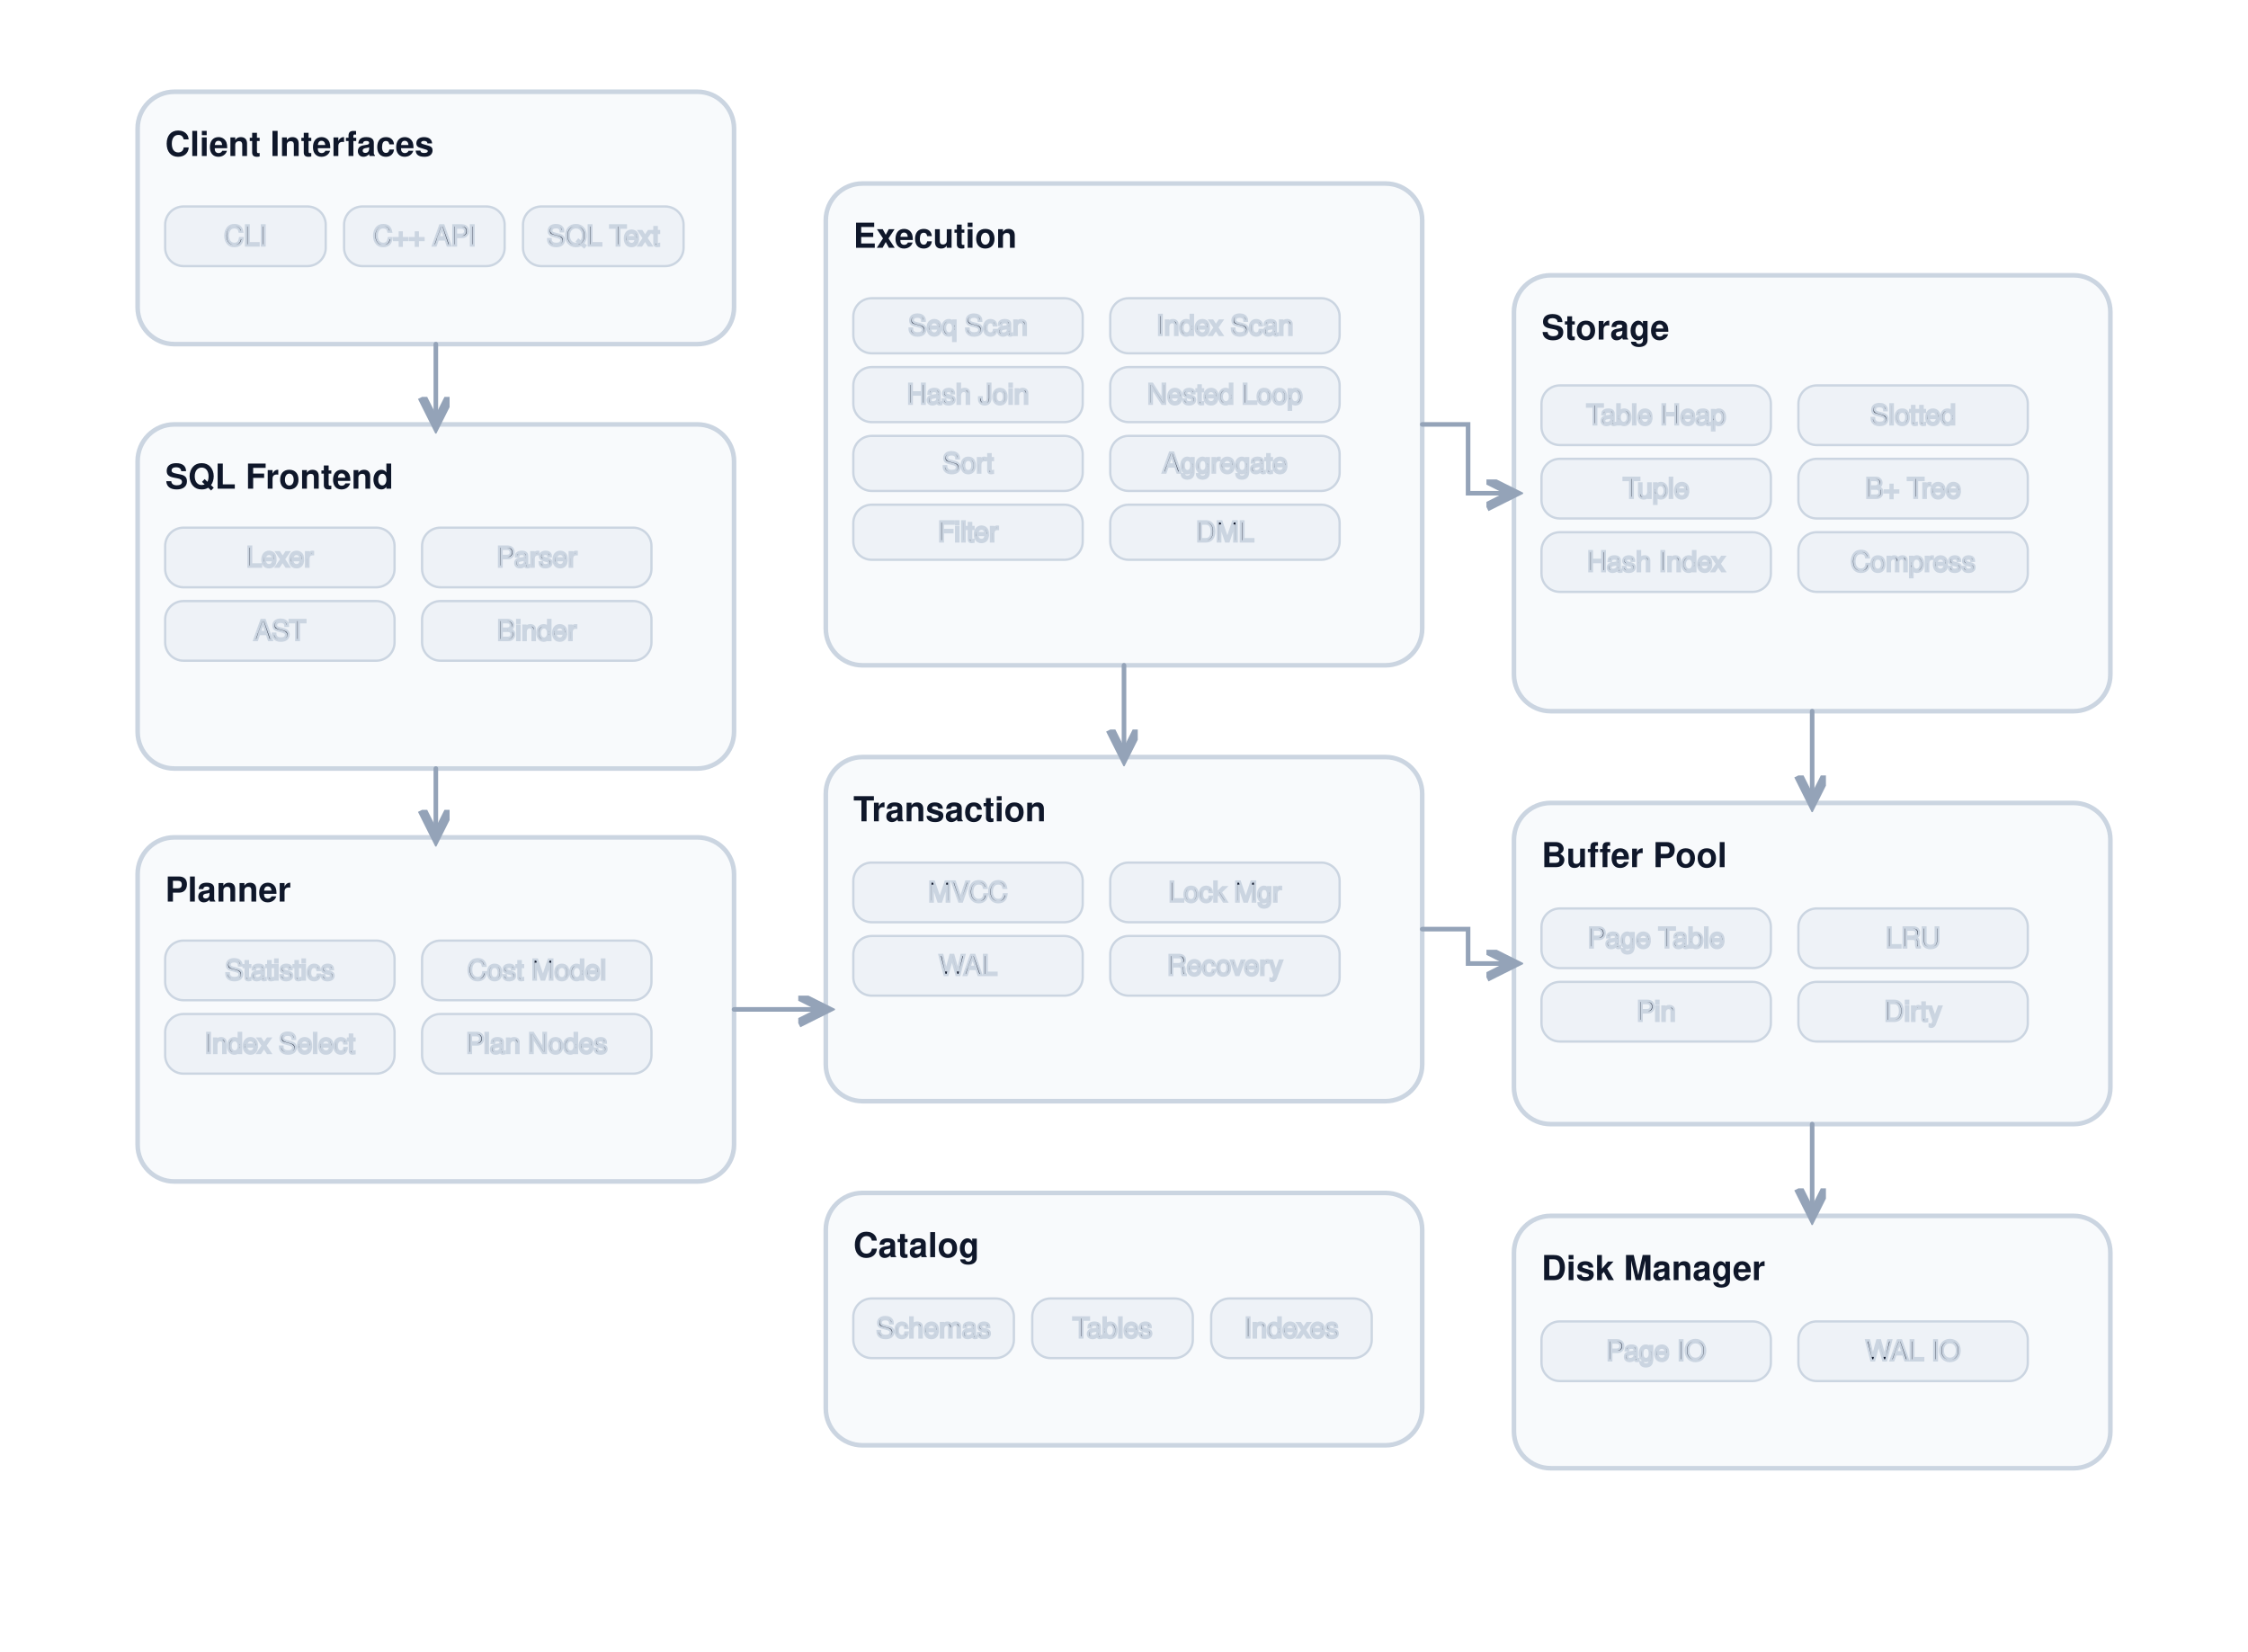
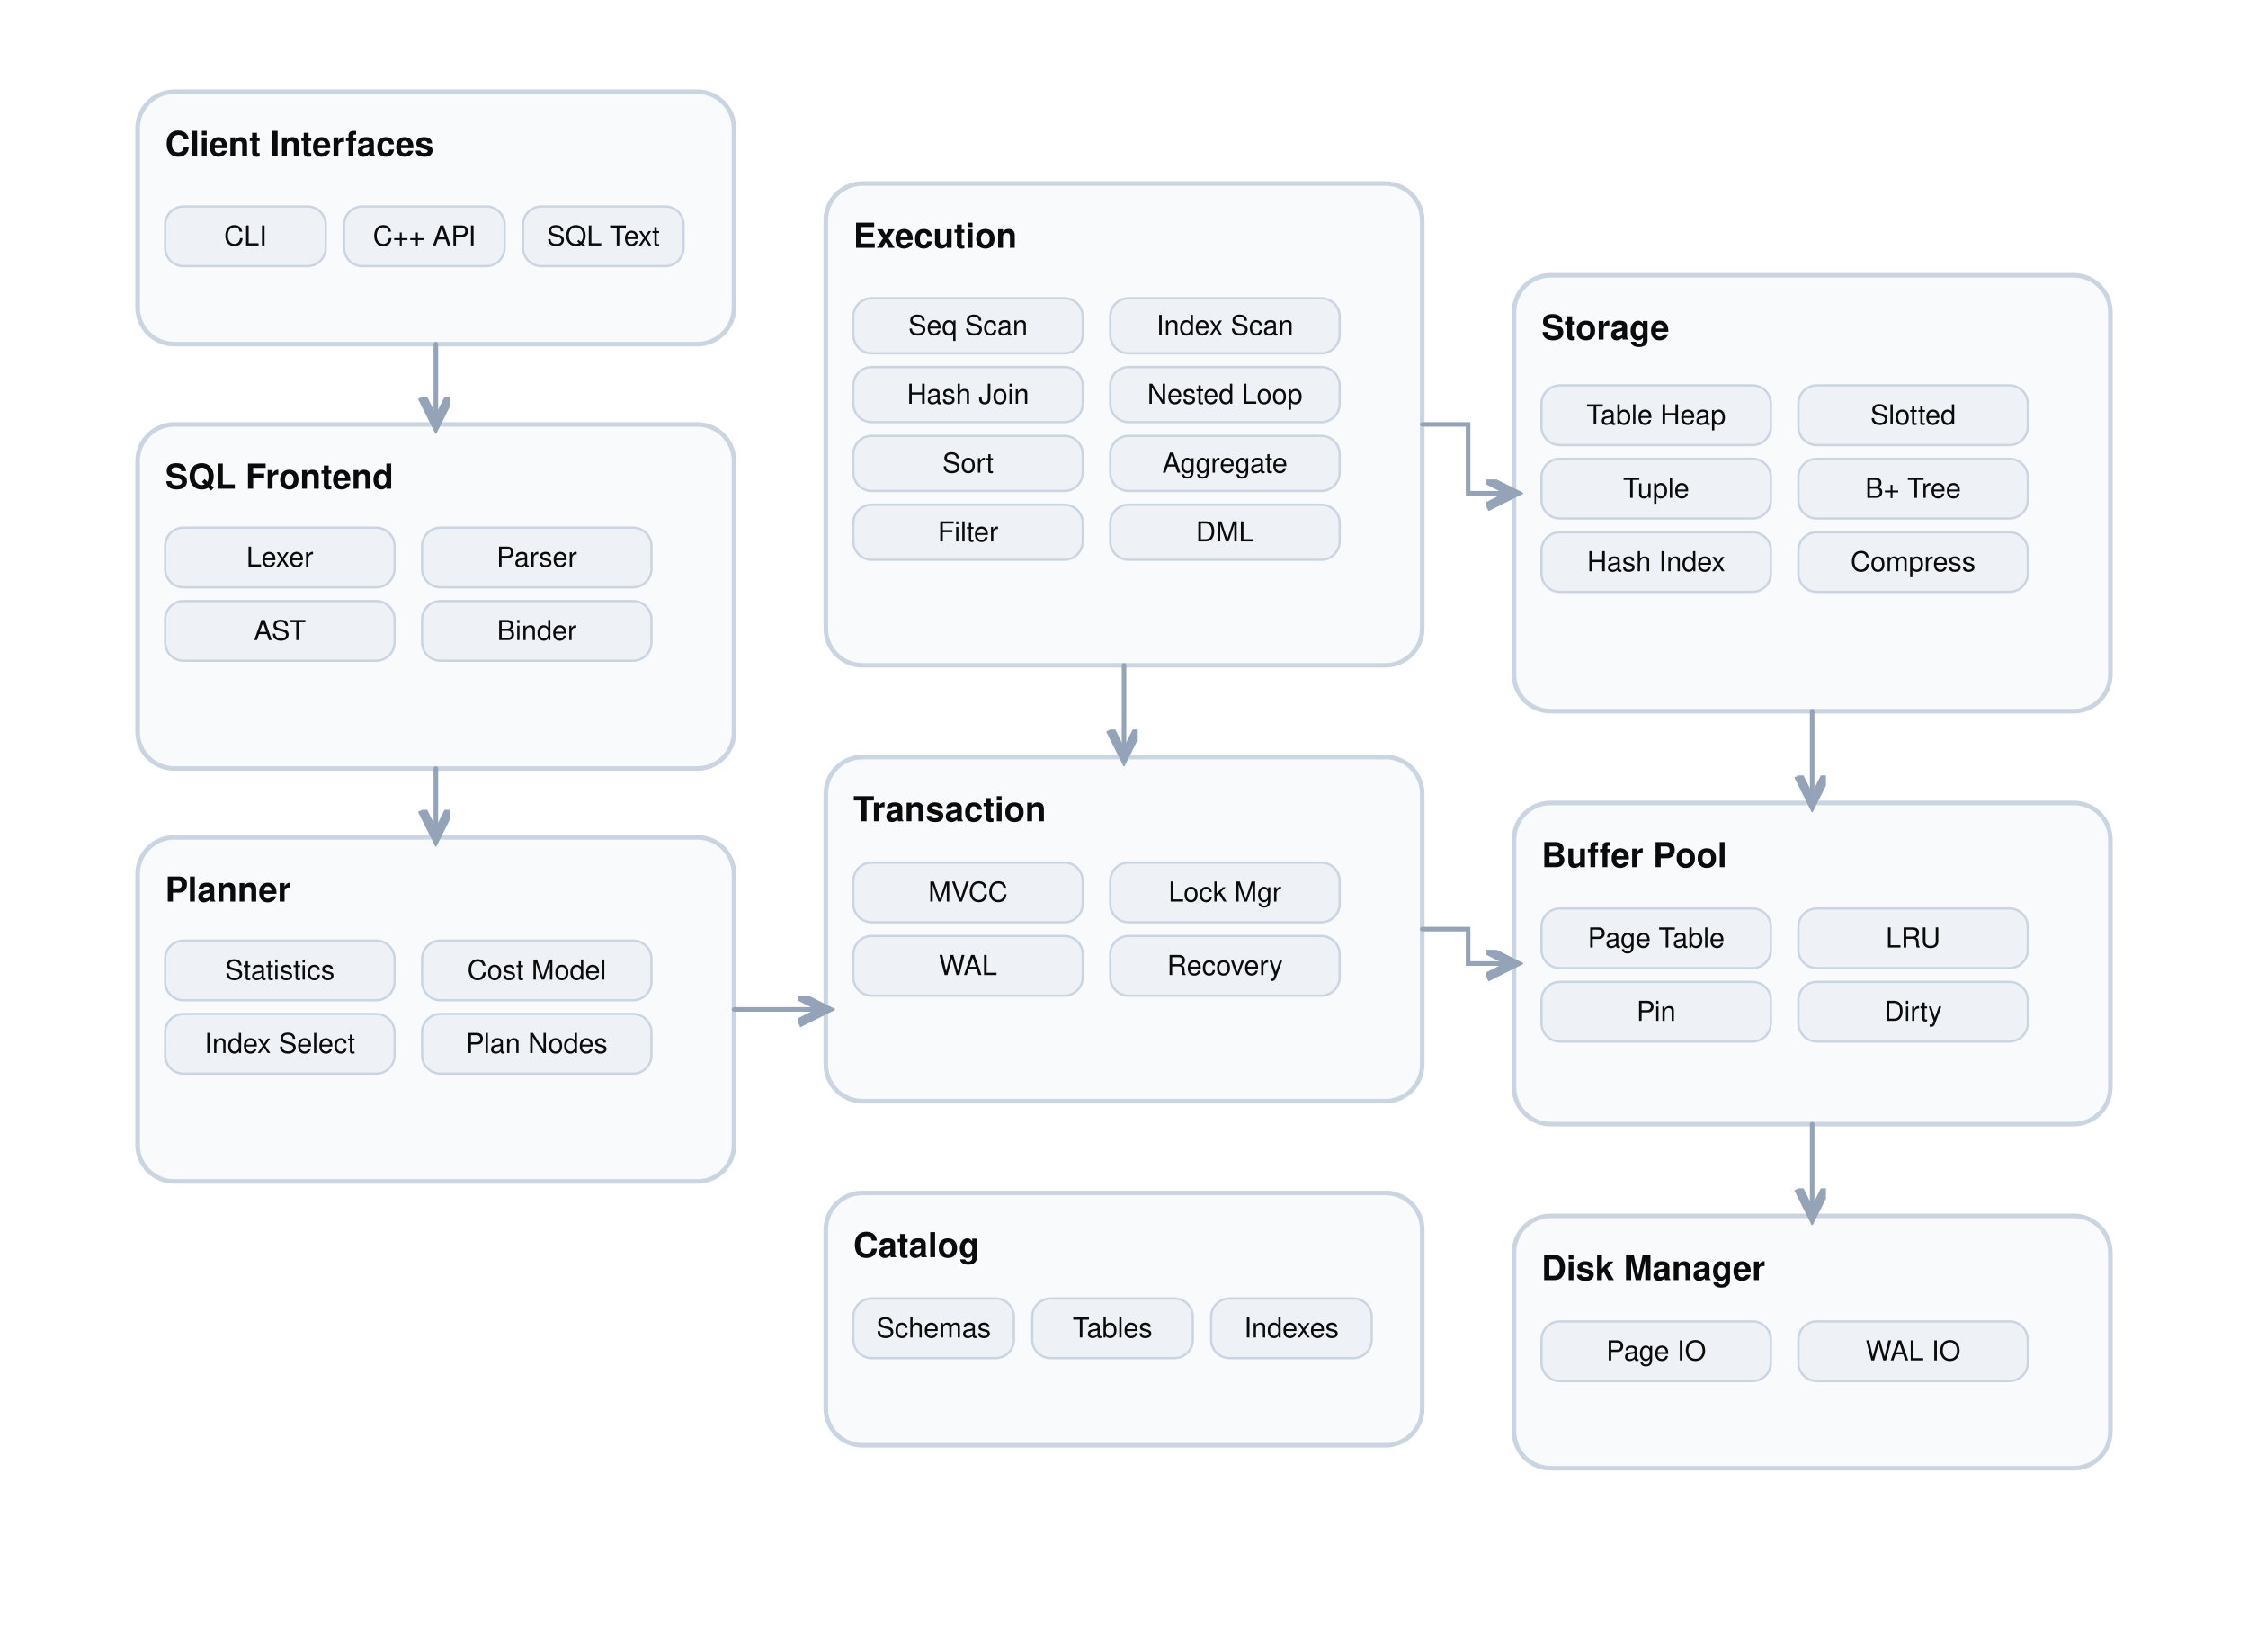
<svg xmlns="http://www.w3.org/2000/svg" width="980" height="720" viewBox="0 0 980 720">
  <defs>
    <marker id="arrow-light" markerWidth="8" markerHeight="8" refX="6" refY="3" orient="auto">
      <path d="M0,0 L6,3 L0,6" fill="none" stroke="#94A3B8" stroke-width="2" />
    </marker>
  </defs>
  <g font-family="Space Grotesk, Segoe UI, Helvetica, Arial, sans-serif">
    <g fill="#F8FAFC" stroke="#CBD5E1" stroke-width="2">
      <rect x="60" y="40" width="260" height="110" rx="16" />
      <rect x="60" y="185" width="260" height="150" rx="16" />
      <rect x="60" y="365" width="260" height="150" rx="16" />
      <rect x="360" y="80" width="260" height="210" rx="16" />
      <rect x="360" y="330" width="260" height="150" rx="16" />
      <rect x="360" y="520" width="260" height="110" rx="16" />
      <rect x="660" y="120" width="260" height="190" rx="16" />
      <rect x="660" y="350" width="260" height="140" rx="16" />
      <rect x="660" y="530" width="260" height="110" rx="16" />
    </g>
-     <g font-size="15" font-weight="600" fill="#0F172A">
+     <g font-size="15" font-weight="600" fill="#0B0B0B">
      <text x="72" y="68">Client Interfaces</text>
      <text x="72" y="213">SQL Frontend</text>
      <text x="72" y="393">Planner</text>
      <text x="372" y="108">Execution</text>
      <text x="372" y="358">Transaction</text>
      <text x="372" y="548">Catalog</text>
      <text x="672" y="148">Storage</text>
      <text x="672" y="378">Buffer Pool</text>
      <text x="672" y="558">Disk Manager</text>
    </g>
-     <g font-size="12" fill="#0F172A" stroke="#CBD5E1" stroke-width="1">
+     <g font-size="12" fill="#EEF2F7" stroke="#CBD5E1" stroke-width="1">
      <rect x="72" y="90" width="70" height="26" rx="8" fill="#EEF2F7" />
      <rect x="150" y="90" width="70" height="26" rx="8" fill="#EEF2F7" />
      <rect x="228" y="90" width="70" height="26" rx="8" fill="#EEF2F7" />
-       <text x="107" y="107" text-anchor="middle">CLI</text>
-       <text x="185" y="107" text-anchor="middle">C++ API</text>
-       <text x="263" y="107" text-anchor="middle">SQL Text</text>
      <rect x="72" y="230" width="100" height="26" rx="8" fill="#EEF2F7" />
      <rect x="184" y="230" width="100" height="26" rx="8" fill="#EEF2F7" />
      <rect x="72" y="262" width="100" height="26" rx="8" fill="#EEF2F7" />
      <rect x="184" y="262" width="100" height="26" rx="8" fill="#EEF2F7" />
-       <text x="122" y="247" text-anchor="middle">Lexer</text>
-       <text x="234" y="247" text-anchor="middle">Parser</text>
-       <text x="122" y="279" text-anchor="middle">AST</text>
-       <text x="234" y="279" text-anchor="middle">Binder</text>
      <rect x="72" y="410" width="100" height="26" rx="8" fill="#EEF2F7" />
      <rect x="184" y="410" width="100" height="26" rx="8" fill="#EEF2F7" />
      <rect x="72" y="442" width="100" height="26" rx="8" fill="#EEF2F7" />
      <rect x="184" y="442" width="100" height="26" rx="8" fill="#EEF2F7" />
-       <text x="122" y="427" text-anchor="middle">Statistics</text>
-       <text x="234" y="427" text-anchor="middle">Cost Model</text>
-       <text x="122" y="459" text-anchor="middle">Index Select</text>
-       <text x="234" y="459" text-anchor="middle">Plan Nodes</text>
      <rect x="372" y="130" width="100" height="24" rx="8" fill="#EEF2F7" />
      <rect x="484" y="130" width="100" height="24" rx="8" fill="#EEF2F7" />
      <rect x="372" y="160" width="100" height="24" rx="8" fill="#EEF2F7" />
      <rect x="484" y="160" width="100" height="24" rx="8" fill="#EEF2F7" />
      <rect x="372" y="190" width="100" height="24" rx="8" fill="#EEF2F7" />
      <rect x="484" y="190" width="100" height="24" rx="8" fill="#EEF2F7" />
      <rect x="372" y="220" width="100" height="24" rx="8" fill="#EEF2F7" />
      <rect x="484" y="220" width="100" height="24" rx="8" fill="#EEF2F7" />
+       <rect x="372" y="376" width="100" height="26" rx="8" fill="#EEF2F7" />
+       <rect x="484" y="376" width="100" height="26" rx="8" fill="#EEF2F7" />
+       <rect x="372" y="408" width="100" height="26" rx="8" fill="#EEF2F7" />
+       <rect x="484" y="408" width="100" height="26" rx="8" fill="#EEF2F7" />
+       <rect x="372" y="566" width="70" height="26" rx="8" fill="#EEF2F7" />
+       <rect x="450" y="566" width="70" height="26" rx="8" fill="#EEF2F7" />
+       <rect x="528" y="566" width="70" height="26" rx="8" fill="#EEF2F7" />
+       <rect x="672" y="168" width="100" height="26" rx="8" fill="#EEF2F7" />
+       <rect x="784" y="168" width="100" height="26" rx="8" fill="#EEF2F7" />
+       <rect x="672" y="200" width="100" height="26" rx="8" fill="#EEF2F7" />
+       <rect x="784" y="200" width="100" height="26" rx="8" fill="#EEF2F7" />
+       <rect x="672" y="232" width="100" height="26" rx="8" fill="#EEF2F7" />
+       <rect x="784" y="232" width="100" height="26" rx="8" fill="#EEF2F7" />
+       <rect x="672" y="396" width="100" height="26" rx="8" fill="#EEF2F7" />
+       <rect x="784" y="396" width="100" height="26" rx="8" fill="#EEF2F7" />
+       <rect x="672" y="428" width="100" height="26" rx="8" fill="#EEF2F7" />
+       <rect x="784" y="428" width="100" height="26" rx="8" fill="#EEF2F7" />
+       <rect x="672" y="576" width="100" height="26" rx="8" fill="#EEF2F7" />
+       <rect x="784" y="576" width="100" height="26" rx="8" fill="#EEF2F7" />
+     </g>
+     <g font-size="12" fill="#0B0B0B">
+       <text x="107" y="107" text-anchor="middle">CLI</text>
+       <text x="185" y="107" text-anchor="middle">C++ API</text>
+       <text x="263" y="107" text-anchor="middle">SQL Text</text>
+       <text x="122" y="247" text-anchor="middle">Lexer</text>
+       <text x="234" y="247" text-anchor="middle">Parser</text>
+       <text x="122" y="279" text-anchor="middle">AST</text>
+       <text x="234" y="279" text-anchor="middle">Binder</text>
+       <text x="122" y="427" text-anchor="middle">Statistics</text>
+       <text x="234" y="427" text-anchor="middle">Cost Model</text>
+       <text x="122" y="459" text-anchor="middle">Index Select</text>
+       <text x="234" y="459" text-anchor="middle">Plan Nodes</text>
      <text x="422" y="146" text-anchor="middle">Seq Scan</text>
      <text x="534" y="146" text-anchor="middle">Index Scan</text>
      <text x="422" y="176" text-anchor="middle">Hash Join</text>
      <text x="534" y="176" text-anchor="middle">Nested Loop</text>
      <text x="422" y="206" text-anchor="middle">Sort</text>
      <text x="534" y="206" text-anchor="middle">Aggregate</text>
      <text x="422" y="236" text-anchor="middle">Filter</text>
      <text x="534" y="236" text-anchor="middle">DML</text>
-       <rect x="372" y="376" width="100" height="26" rx="8" fill="#EEF2F7" />
-       <rect x="484" y="376" width="100" height="26" rx="8" fill="#EEF2F7" />
-       <rect x="372" y="408" width="100" height="26" rx="8" fill="#EEF2F7" />
-       <rect x="484" y="408" width="100" height="26" rx="8" fill="#EEF2F7" />
      <text x="422" y="393" text-anchor="middle">MVCC</text>
      <text x="534" y="393" text-anchor="middle">Lock Mgr</text>
      <text x="422" y="425" text-anchor="middle">WAL</text>
      <text x="534" y="425" text-anchor="middle">Recovery</text>
-       <rect x="372" y="566" width="70" height="26" rx="8" fill="#EEF2F7" />
-       <rect x="450" y="566" width="70" height="26" rx="8" fill="#EEF2F7" />
-       <rect x="528" y="566" width="70" height="26" rx="8" fill="#EEF2F7" />
      <text x="407" y="583" text-anchor="middle">Schemas</text>
      <text x="485" y="583" text-anchor="middle">Tables</text>
      <text x="563" y="583" text-anchor="middle">Indexes</text>
-       <rect x="672" y="168" width="100" height="26" rx="8" fill="#EEF2F7" />
-       <rect x="784" y="168" width="100" height="26" rx="8" fill="#EEF2F7" />
-       <rect x="672" y="200" width="100" height="26" rx="8" fill="#EEF2F7" />
-       <rect x="784" y="200" width="100" height="26" rx="8" fill="#EEF2F7" />
-       <rect x="672" y="232" width="100" height="26" rx="8" fill="#EEF2F7" />
-       <rect x="784" y="232" width="100" height="26" rx="8" fill="#EEF2F7" />
      <text x="722" y="185" text-anchor="middle">Table Heap</text>
      <text x="834" y="185" text-anchor="middle">Slotted</text>
      <text x="722" y="217" text-anchor="middle">Tuple</text>
      <text x="834" y="217" text-anchor="middle">B+ Tree</text>
      <text x="722" y="249" text-anchor="middle">Hash Index</text>
      <text x="834" y="249" text-anchor="middle">Compress</text>
-       <rect x="672" y="396" width="100" height="26" rx="8" fill="#EEF2F7" />
-       <rect x="784" y="396" width="100" height="26" rx="8" fill="#EEF2F7" />
-       <rect x="672" y="428" width="100" height="26" rx="8" fill="#EEF2F7" />
-       <rect x="784" y="428" width="100" height="26" rx="8" fill="#EEF2F7" />
      <text x="722" y="413" text-anchor="middle">Page Table</text>
      <text x="834" y="413" text-anchor="middle">LRU</text>
      <text x="722" y="445" text-anchor="middle">Pin</text>
      <text x="834" y="445" text-anchor="middle">Dirty</text>
-       <rect x="672" y="576" width="100" height="26" rx="8" fill="#EEF2F7" />
-       <rect x="784" y="576" width="100" height="26" rx="8" fill="#EEF2F7" />
      <text x="722" y="593" text-anchor="middle">Page IO</text>
      <text x="834" y="593" text-anchor="middle">WAL IO</text>
    </g>
    <g stroke="#94A3B8" stroke-width="2" stroke-linecap="round" marker-end="url(#arrow-light)">
      <line x1="190" y1="150" x2="190" y2="185" />
      <line x1="190" y1="335" x2="190" y2="365" />
      <line x1="320" y1="440" x2="360" y2="440" />
      <line x1="490" y1="290" x2="490" y2="330" />
      <line x1="790" y1="310" x2="790" y2="350" />
      <line x1="790" y1="490" x2="790" y2="530" />
      <path d="M620 185 L640 185 L640 215 L660 215" fill="none" />
      <path d="M620 405 L640 405 L640 420 L660 420" fill="none" />
    </g>
  </g>
</svg>
